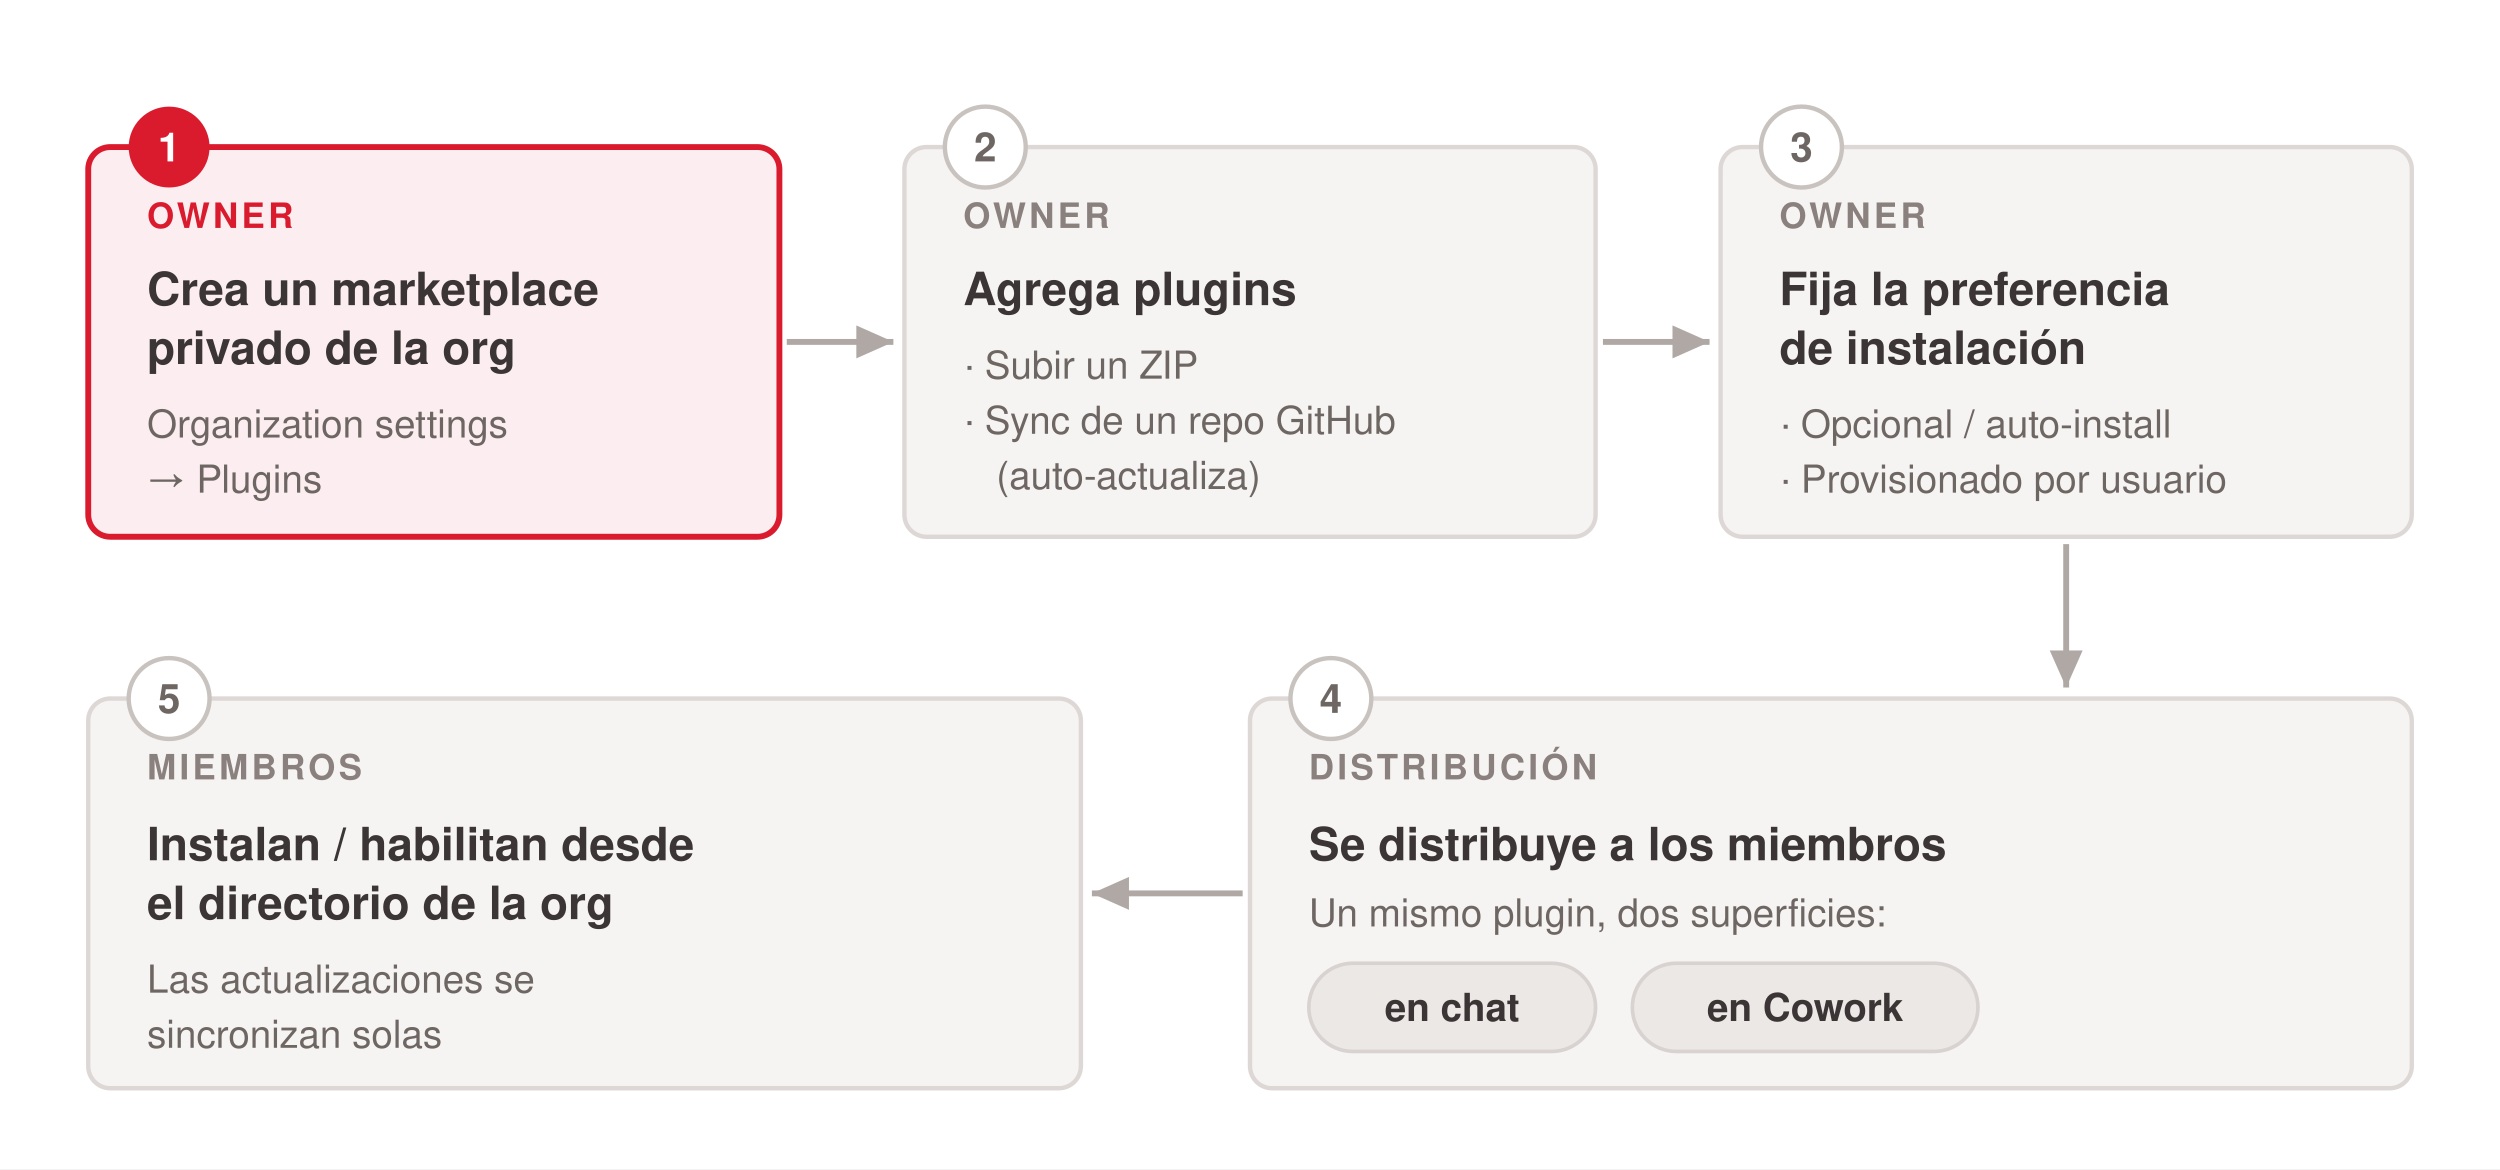
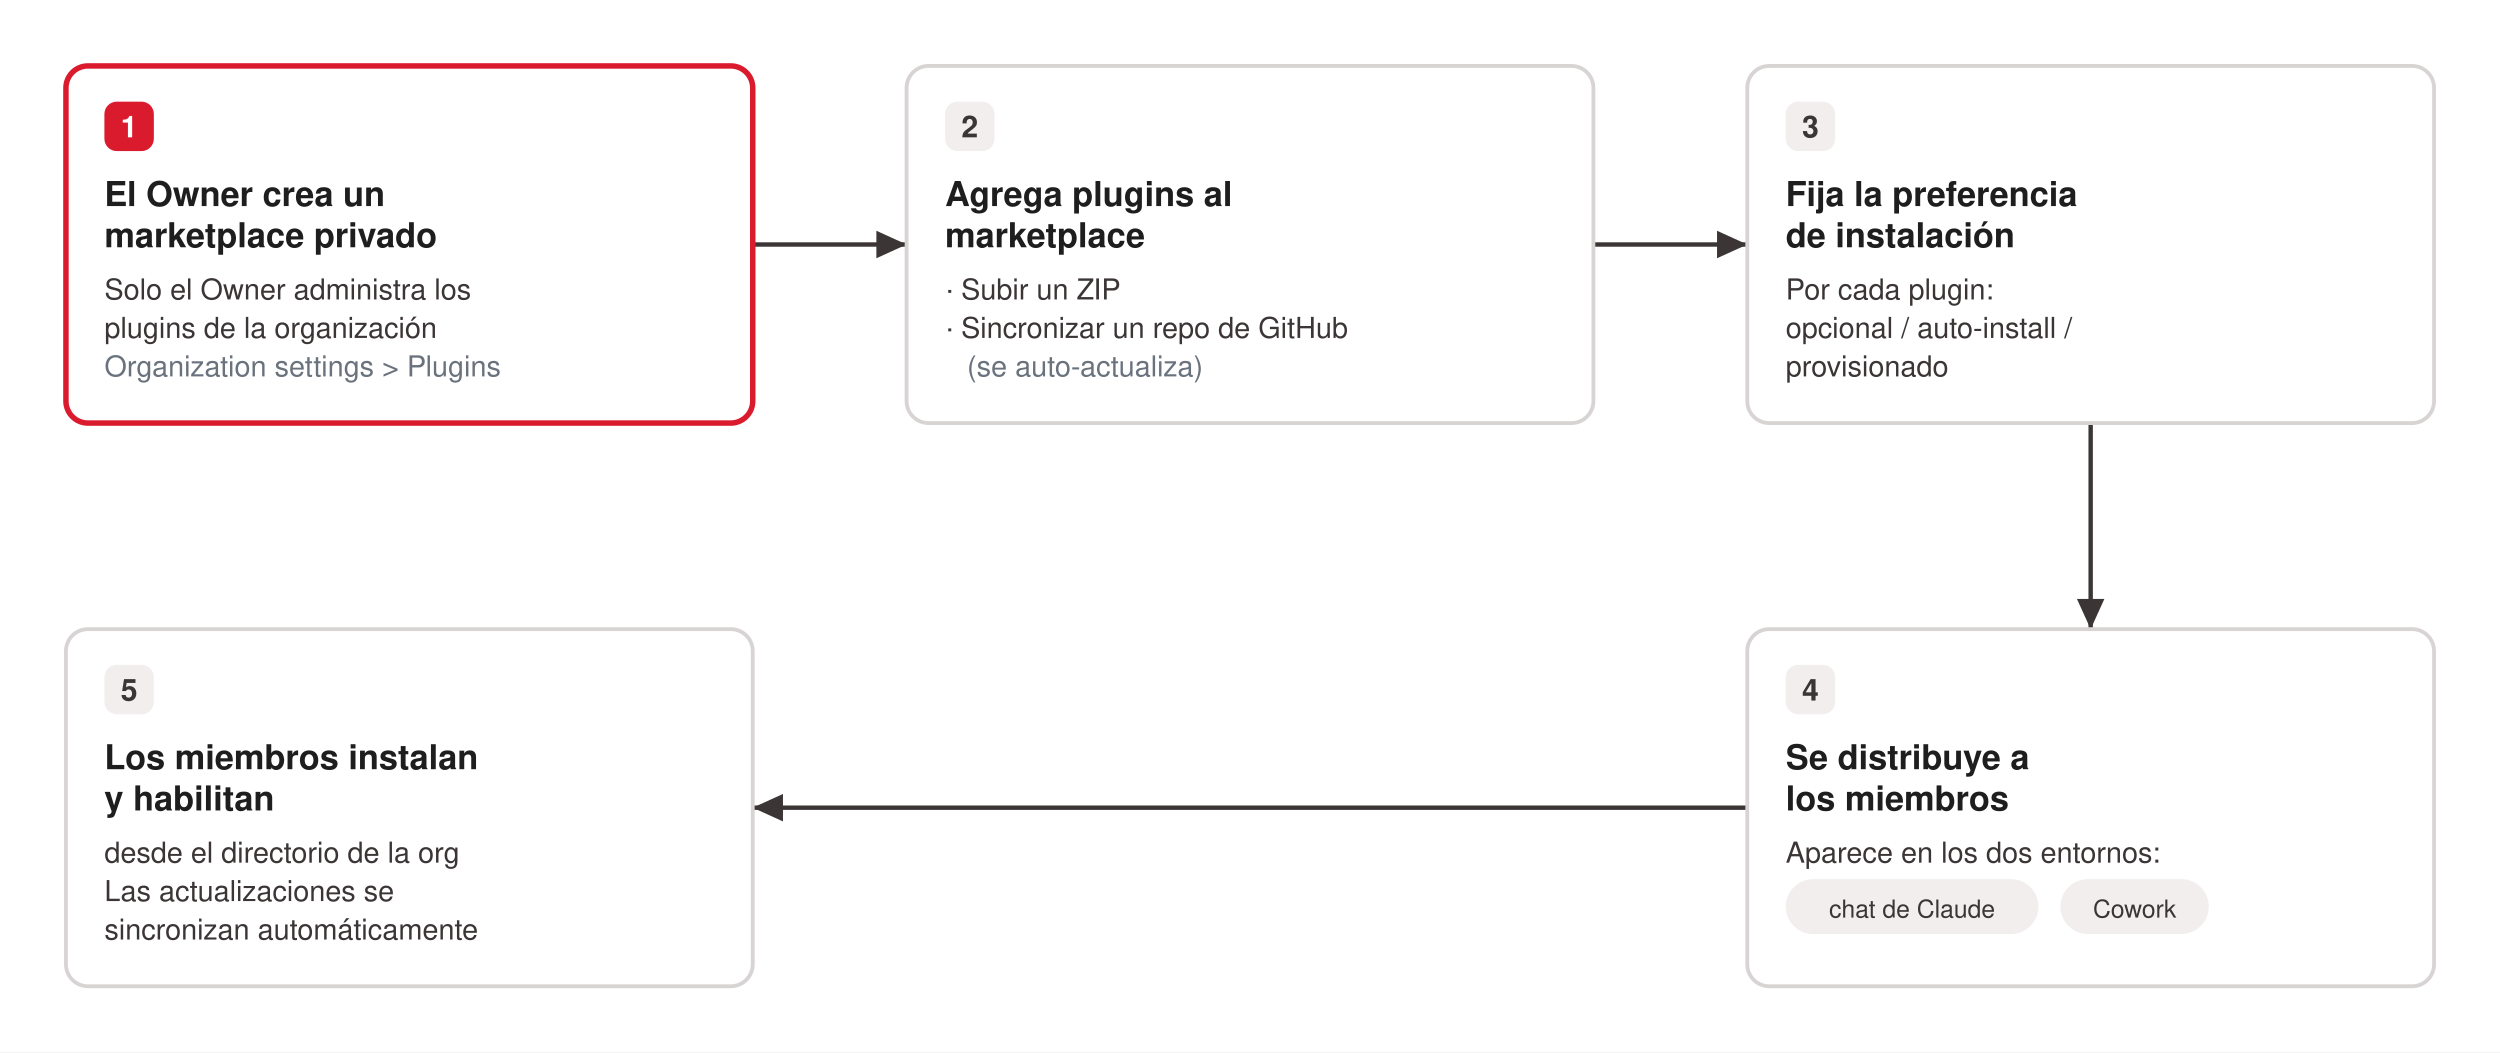
- <svg xmlns="http://www.w3.org/2000/svg" viewBox="0 0 680 318" font-family="Helvetica Neue, Helvetica, Arial, sans-serif">
+ <svg xmlns="http://www.w3.org/2000/svg" viewBox="0 0 910 383">
  <defs>
-     <marker id="ah" viewBox="0 0 10 10" refX="9" refY="5" markerWidth="7" markerHeight="7" orient="auto-start-reverse">
-       <path d="M 0 1 L 9 5 L 0 9 z" fill="#B0A8A5" />
+     <marker id="ts-arrow" markerUnits="userSpaceOnUse" markerWidth="12" markerHeight="10" refX="11" refY="5" orient="auto">
+       <path d="M0,0 L11,5 L0,10 Z" fill="#3B3535" />
    </marker>
  </defs>
-   <rect x="0" y="0" width="680" height="318" fill="#ffffff" />
-   <rect x="24" y="40" width="188" height="106" rx="6" fill="#FCEEF0" stroke="#DA1B2E" stroke-width="1.6" />
-   <text x="40" y="62" font-size="9.5" font-weight="700" letter-spacing="0.9" fill="#DA1B2E">OWNER</text>
-   <text x="40" y="83" font-size="12.5" font-weight="600" fill="#3B3535">Crea un marketplace</text>
-   <text x="40" y="99" font-size="12.5" font-weight="600" fill="#3B3535">privado de la org</text>
-   <text x="40" y="119" font-size="10.5" fill="#6E6663">Organization settings</text>
-   <text x="40" y="134" font-size="10.5" fill="#6E6663">→ Plugins</text>
-   <rect x="246" y="40" width="188" height="106" rx="6" fill="#F6F4F3" stroke="#DDD8D6" stroke-width="1.2" />
-   <text x="262" y="62" font-size="9.5" font-weight="700" letter-spacing="0.9" fill="#8A817E">OWNER</text>
-   <text x="262" y="83" font-size="12.5" font-weight="600" fill="#3B3535">Agrega plugins</text>
-   <text x="262" y="103" font-size="10.5" fill="#6E6663">· Subir un ZIP</text>
-   <text x="262" y="118" font-size="10.5" fill="#6E6663">· Sync de un repo GitHub</text>
-   <text x="271" y="133" font-size="10.5" fill="#6E6663">(auto-actualiza)</text>
-   <rect x="468" y="40" width="188" height="106" rx="6" fill="#F6F4F3" stroke="#DDD8D6" stroke-width="1.2" />
-   <text x="484" y="62" font-size="9.5" font-weight="700" letter-spacing="0.9" fill="#8A817E">OWNER</text>
-   <text x="484" y="83" font-size="12.5" font-weight="600" fill="#3B3535">Fija la preferencia</text>
-   <text x="484" y="99" font-size="12.5" font-weight="600" fill="#3B3535">de instalación</text>
-   <text x="484" y="119" font-size="10.5" fill="#6E6663">· Opcional / auto-install</text>
-   <text x="484" y="134" font-size="10.5" fill="#6E6663">· Provisionado por usuario</text>
-   <line x1="214" y1="93" x2="243" y2="93" stroke="#B0A8A5" stroke-width="1.6" marker-end="url(#ah)" />
-   <line x1="436" y1="93" x2="465" y2="93" stroke="#B0A8A5" stroke-width="1.6" marker-end="url(#ah)" />
-   <line x1="562" y1="148" x2="562" y2="187" stroke="#B0A8A5" stroke-width="1.6" marker-end="url(#ah)" />
-   <rect x="340" y="190" width="316" height="106" rx="6" fill="#F6F4F3" stroke="#DDD8D6" stroke-width="1.2" />
-   <text x="356" y="212" font-size="9.5" font-weight="700" letter-spacing="0.9" fill="#8A817E">DISTRIBUCIÓN</text>
-   <text x="356" y="234" font-size="12.5" font-weight="600" fill="#3B3535">Se distribuye a los miembros</text>
-   <text x="356" y="252" font-size="10.5" fill="#6E6663">Un mismo plugin, dos superficies:</text>
-   <rect x="356" y="262" width="78" height="24" rx="12" fill="#ECE8E6" stroke="#D8D3D1" stroke-width="1" />
-   <text x="395" y="277.7" font-size="10.5" font-weight="600" fill="#3B3535" text-anchor="middle">en chat</text>
-   <rect x="444" y="262" width="94" height="24" rx="12" fill="#ECE8E6" stroke="#D8D3D1" stroke-width="1" />
-   <text x="491" y="277.7" font-size="10.5" font-weight="600" fill="#3B3535" text-anchor="middle">en Cowork</text>
-   <rect x="24" y="190" width="270" height="106" rx="6" fill="#F6F4F3" stroke="#DDD8D6" stroke-width="1.2" />
-   <text x="40" y="212" font-size="9.5" font-weight="700" letter-spacing="0.9" fill="#8A817E">MIEMBROS</text>
-   <text x="40" y="234" font-size="12.5" font-weight="600" fill="#3B3535">Instalan / habilitan desde</text>
-   <text x="40" y="250" font-size="12.5" font-weight="600" fill="#3B3535">el directorio de la org</text>
-   <text x="40" y="270" font-size="10.5" fill="#6E6663">Las actualizaciones se</text>
-   <text x="40" y="285" font-size="10.5" fill="#6E6663">sincronizan solas</text>
-   <line x1="338" y1="243" x2="297" y2="243" stroke="#B0A8A5" stroke-width="1.6" marker-end="url(#ah)" />
-   <circle cx="46" cy="40" r="11" fill="#DA1B2E" />
-   <text x="46" y="43.9" font-size="11" font-weight="700" fill="#ffffff" text-anchor="middle">1</text>
-   <circle cx="268" cy="40" r="11" fill="#ffffff" stroke="#C9C3C0" stroke-width="1.2" />
-   <text x="268" y="43.9" font-size="11" font-weight="700" fill="#6E6663" text-anchor="middle">2</text>
-   <circle cx="490" cy="40" r="11" fill="#ffffff" stroke="#C9C3C0" stroke-width="1.2" />
-   <text x="490" y="43.9" font-size="11" font-weight="700" fill="#6E6663" text-anchor="middle">3</text>
-   <circle cx="362" cy="190" r="11" fill="#ffffff" stroke="#C9C3C0" stroke-width="1.2" />
-   <text x="362" y="193.9" font-size="11" font-weight="700" fill="#6E6663" text-anchor="middle">4</text>
-   <circle cx="46" cy="190" r="11" fill="#ffffff" stroke="#C9C3C0" stroke-width="1.2" />
-   <text x="46" y="193.9" font-size="11" font-weight="700" fill="#6E6663" text-anchor="middle">5</text>
+   <rect x="0" y="0" width="910" height="383" fill="#ffffff" />
+   <g font-family="Helvetica, Arial, sans-serif">
+     <g stroke="#3B3535" stroke-width="1.6" fill="none" marker-end="url(#ts-arrow)">
+       <path d="M274,89 L330,89" />
+       <path d="M580,89 L636,89" />
+       <path d="M761,154 L761,229" />
+       <path d="M636,294 L274,294" />
+     </g>
+     <rect x="24" y="24" width="250" height="130" rx="8" fill="#FFFFFF" stroke="#DA1B2E" stroke-width="2" />
+     <rect x="38" y="37" width="18" height="18" rx="4.5" fill="#DA1B2E" />
+     <text x="47" y="50" font-size="11" font-weight="bold" fill="#FFFFFF" text-anchor="middle">1</text>
+     <text x="38" y="75" font-size="12.5" font-weight="bold" fill="#1F1E1E">El Owner crea un</text>
+     <text x="38" y="90" font-size="12.5" font-weight="bold" fill="#1F1E1E">marketplace privado</text>
+     <text x="38" y="109" font-size="10.5" fill="#3B3535">Solo el Owner administra los</text>
+     <text x="38" y="123" font-size="10.5" fill="#3B3535">plugins de la organización</text>
+     <text x="38" y="137" font-size="10.5" fill="#6A737D">Organization settings &gt; Plugins</text>
+     <rect x="330" y="24" width="250" height="130" rx="8" fill="#FFFFFF" stroke="#D8D4D4" stroke-width="1.4" />
+     <rect x="344" y="37" width="18" height="18" rx="4.5" fill="#F2EEEE" />
+     <text x="353" y="50" font-size="11" font-weight="bold" fill="#3B3535" text-anchor="middle">2</text>
+     <text x="344" y="75" font-size="12.5" font-weight="bold" fill="#1F1E1E">Agrega plugins al</text>
+     <text x="344" y="90" font-size="12.5" font-weight="bold" fill="#1F1E1E">marketplace</text>
+     <text x="344" y="109" font-size="10.5" fill="#3B3535">· Subir un ZIP</text>
+     <text x="344" y="123" font-size="10.5" fill="#3B3535">· Sincronizar un repo de GitHub</text>
+     <text x="352" y="137" font-size="10.5" fill="#6A737D">(se auto-actualiza)</text>
+     <rect x="636" y="24" width="250" height="130" rx="8" fill="#FFFFFF" stroke="#D8D4D4" stroke-width="1.4" />
+     <rect x="650" y="37" width="18" height="18" rx="4.5" fill="#F2EEEE" />
+     <text x="659" y="50" font-size="11" font-weight="bold" fill="#3B3535" text-anchor="middle">3</text>
+     <text x="650" y="75" font-size="12.5" font-weight="bold" fill="#1F1E1E">Fija la preferencia</text>
+     <text x="650" y="90" font-size="12.5" font-weight="bold" fill="#1F1E1E">de instalación</text>
+     <text x="650" y="109" font-size="10.5" fill="#3B3535">Por cada plugin:</text>
+     <text x="650" y="123" font-size="10.5" fill="#3B3535">opcional / auto-install /</text>
+     <text x="650" y="137" font-size="10.5" fill="#3B3535">provisionado</text>
+     <rect x="636" y="229" width="250" height="130" rx="8" fill="#FFFFFF" stroke="#D8D4D4" stroke-width="1.4" />
+     <rect x="650" y="242" width="18" height="18" rx="4.5" fill="#F2EEEE" />
+     <text x="659" y="255" font-size="11" font-weight="bold" fill="#3B3535" text-anchor="middle">4</text>
+     <text x="650" y="280" font-size="12.5" font-weight="bold" fill="#1F1E1E">Se distribuye a</text>
+     <text x="650" y="295" font-size="12.5" font-weight="bold" fill="#1F1E1E">los miembros</text>
+     <text x="650" y="314" font-size="10.5" fill="#3B3535">Aparece en los dos entornos:</text>
+     <rect x="650" y="320" width="92" height="20" rx="10" fill="#F2EEEE" />
+     <text x="696" y="334" font-size="9" fill="#3B3535" text-anchor="middle">chat de Claude</text>
+     <rect x="750" y="320" width="54" height="20" rx="10" fill="#F2EEEE" />
+     <text x="777" y="334" font-size="9" fill="#3B3535" text-anchor="middle">Cowork</text>
+     <rect x="24" y="229" width="250" height="130" rx="8" fill="#FFFFFF" stroke="#D8D4D4" stroke-width="1.4" />
+     <rect x="38" y="242" width="18" height="18" rx="4.5" fill="#F2EEEE" />
+     <text x="47" y="255" font-size="11" font-weight="bold" fill="#3B3535" text-anchor="middle">5</text>
+     <text x="38" y="280" font-size="12.5" font-weight="bold" fill="#1F1E1E">Los miembros instalan</text>
+     <text x="38" y="295" font-size="12.5" font-weight="bold" fill="#1F1E1E">y habilitan</text>
+     <text x="38" y="314" font-size="10.5" fill="#3B3535">desde el directorio de la org</text>
+     <text x="38" y="328" font-size="10.5" fill="#3B3535">Las actualizaciones se</text>
+     <text x="38" y="342" font-size="10.5" fill="#3B3535">sincronizan automáticamente</text>
+   </g>
</svg>
